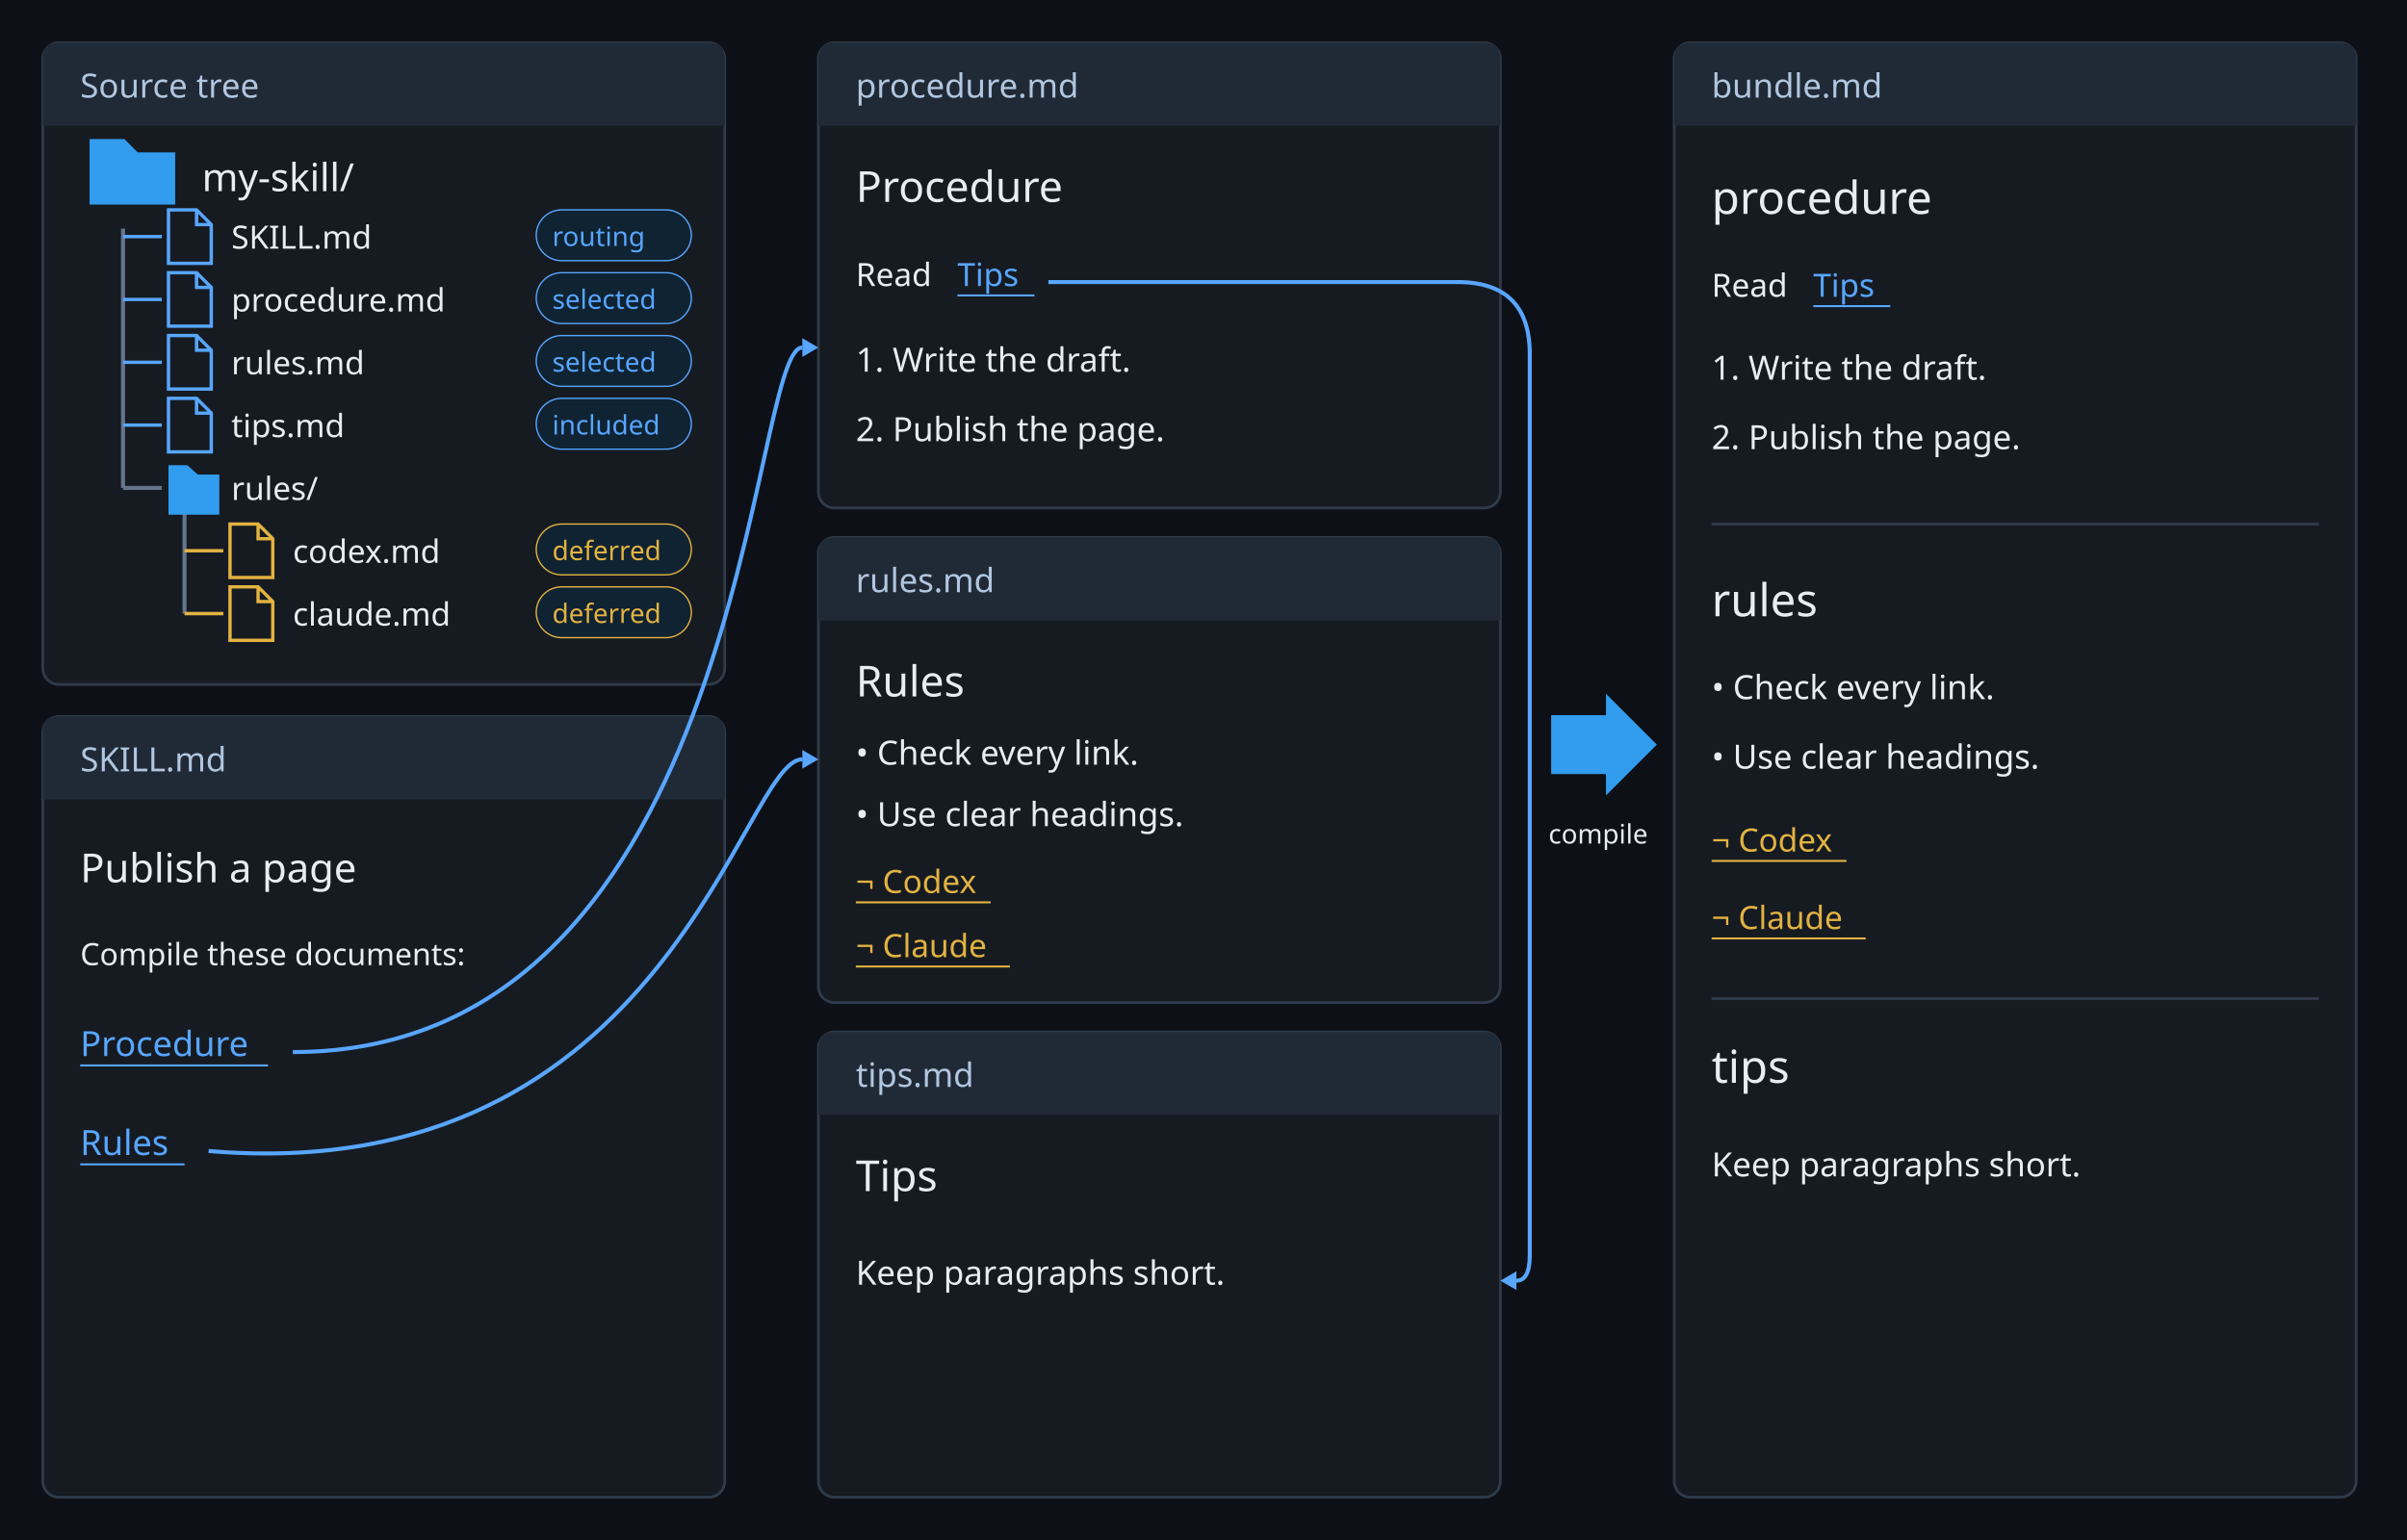
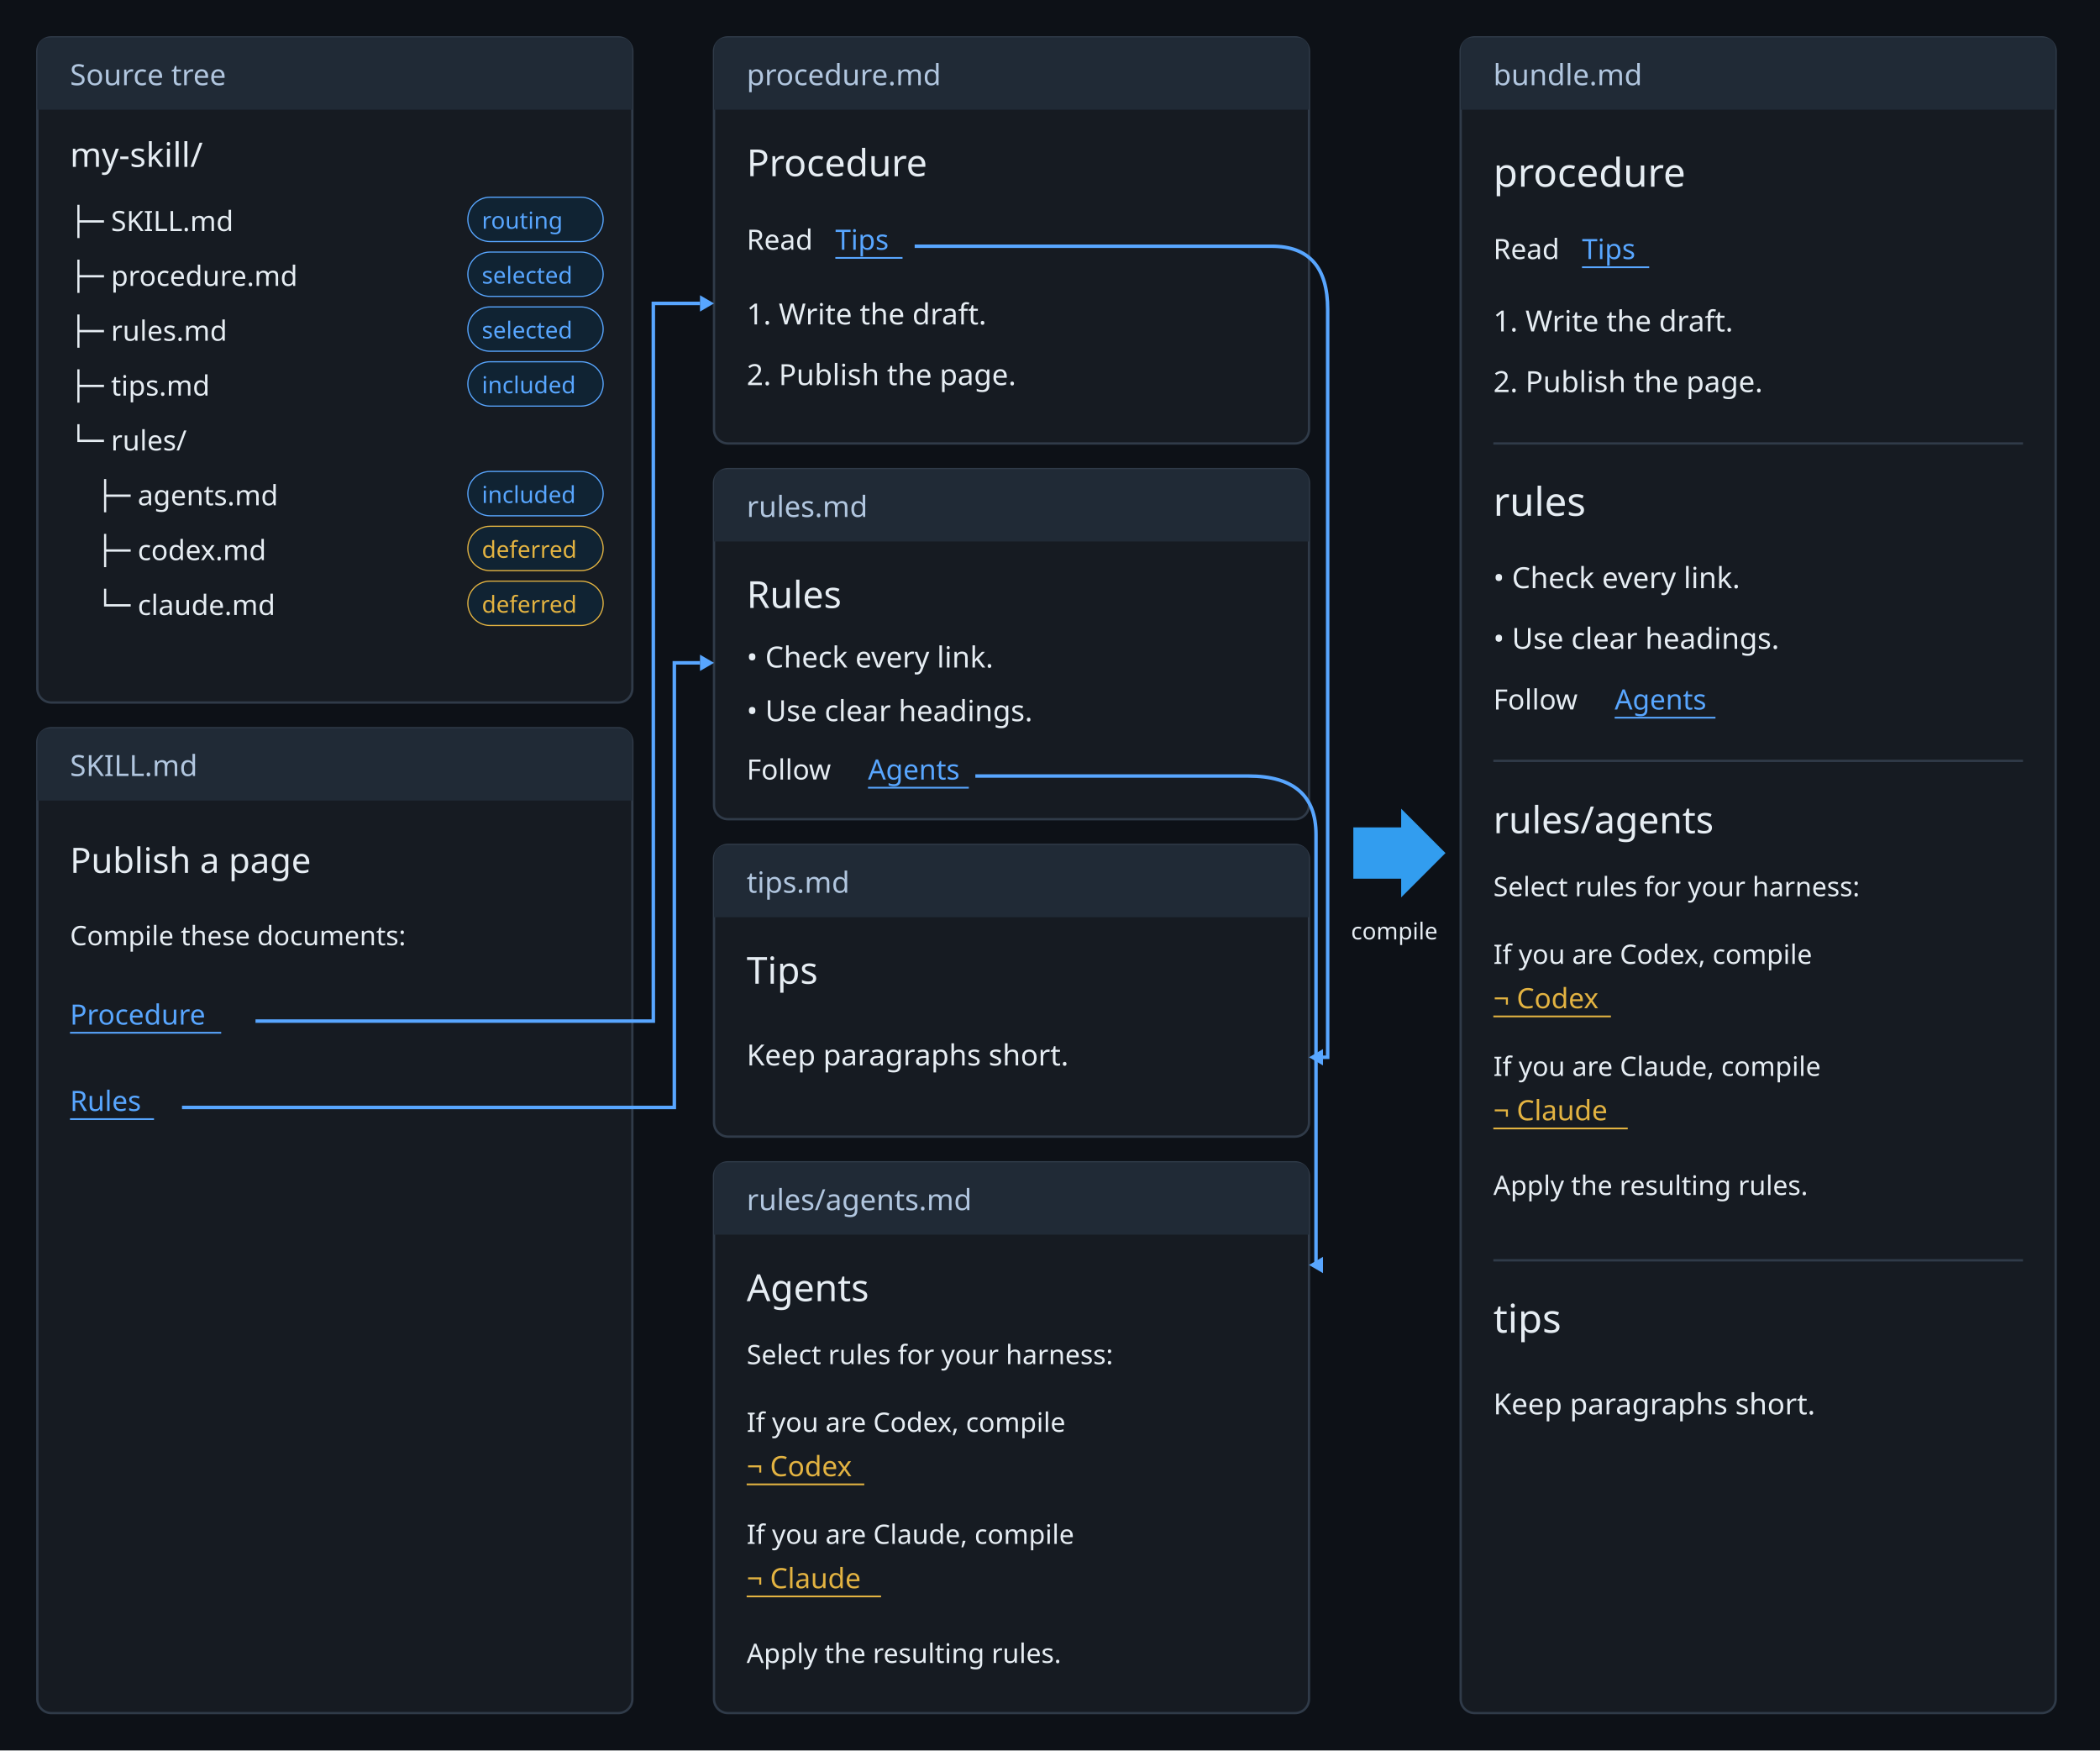
- <svg xmlns="http://www.w3.org/2000/svg" width="1800" height="1152" viewBox="0 0 1800 1152" role="img" aria-labelledby="title description">
-   <rect width="1800" height="1152" fill="#0d1117" />
-   <g font-family="IBM Plex Mono">
-     <rect x="32" y="32" width="510" height="480" rx="12" fill="#161b22" stroke="#303b49" stroke-width="2" />
+ <svg xmlns="http://www.w3.org/2000/svg" width="1800" height="1500" viewBox="0 0 1800 1500" role="img" aria-labelledby="title description">
+   <rect width="1800" height="1500" fill="#0d1117" />
+   <g font-family="IBM Plex Mono" xml:space="preserve">
+     <rect x="32" y="32" width="510" height="570" rx="12" fill="#161b22" stroke="#303b49" stroke-width="2" />
    <path d="M44 32 H530 Q542 32 542 44 V94 H32 V44 Q32 32 44 32" fill="#202a36" />
    <text x="60" y="73" font-size="25" fill="#b1c6df" font-weight="400">Source tree</text>
-     <rect x="32" y="536" width="510" height="584" rx="12" fill="#161b22" stroke="#303b49" stroke-width="2" />
-     <path d="M44 536 H530 Q542 536 542 548 V598 H32 V548 Q32 536 44 536" fill="#202a36" />
-     <text x="60" y="577" font-size="25" fill="#b1c6df" font-weight="400">SKILL.md</text>
+     <rect x="32" y="624" width="510" height="844" rx="12" fill="#161b22" stroke="#303b49" stroke-width="2" />
+     <path d="M44 624 H530 Q542 624 542 636 V686 H32 V636 Q32 624 44 624" fill="#202a36" />
+     <text x="60" y="665" font-size="25" fill="#b1c6df" font-weight="400">SKILL.md</text>
    <rect x="612" y="32" width="510" height="348" rx="12" fill="#161b22" stroke="#303b49" stroke-width="2" />
    <path d="M624 32 H1110 Q1122 32 1122 44 V94 H612 V44 Q612 32 624 32" fill="#202a36" />
    <text x="640" y="73" font-size="25" fill="#b1c6df" font-weight="400">procedure.md</text>
-     <rect x="612" y="402" width="510" height="348" rx="12" fill="#161b22" stroke="#303b49" stroke-width="2" />
+     <rect x="612" y="402" width="510" height="300" rx="12" fill="#161b22" stroke="#303b49" stroke-width="2" />
    <path d="M624 402 H1110 Q1122 402 1122 414 V464 H612 V414 Q612 402 624 402" fill="#202a36" />
    <text x="640" y="443" font-size="25" fill="#b1c6df" font-weight="400">rules.md</text>
-     <rect x="612" y="772" width="510" height="348" rx="12" fill="#161b22" stroke="#303b49" stroke-width="2" />
-     <path d="M624 772 H1110 Q1122 772 1122 784 V834 H612 V784 Q612 772 624 772" fill="#202a36" />
-     <text x="640" y="813" font-size="25" fill="#b1c6df" font-weight="400">tips.md</text>
-     <rect x="1252" y="32" width="510" height="1088" rx="12" fill="#161b22" stroke="#303b49" stroke-width="2" />
+     <rect x="612" y="724" width="510" height="250" rx="12" fill="#161b22" stroke="#303b49" stroke-width="2" />
+     <path d="M624 724 H1110 Q1122 724 1122 736 V786 H612 V736 Q612 724 624 724" fill="#202a36" />
+     <text x="640" y="765" font-size="25" fill="#b1c6df" font-weight="400">tips.md</text>
+     <rect x="612" y="996" width="510" height="472" rx="12" fill="#161b22" stroke="#303b49" stroke-width="2" />
+     <path d="M624 996 H1110 Q1122 996 1122 1008 V1058 H612 V1008 Q612 996 624 996" fill="#202a36" />
+     <text x="640" y="1037" font-size="25" fill="#b1c6df" font-weight="400">rules/agents.md</text>
+     <rect x="1252" y="32" width="510" height="1436" rx="12" fill="#161b22" stroke="#303b49" stroke-width="2" />
    <path d="M1264 32 H1750 Q1762 32 1762 44 V94 H1252 V44 Q1252 32 1264 32" fill="#202a36" />
    <text x="1280" y="73" font-size="25" fill="#b1c6df" font-weight="400">bundle.md</text>
-     <text x="151" y="143" font-size="29" fill="#e6edf3" font-weight="400">my-skill/</text>
-     <path d="M67 124 v-20 h26 l10 10 h28 v39 H67z" fill="#329def" />
-     <path d="M92 171 V365 M138 378 V459" fill="none" stroke="#65758b" stroke-width="3" />
-     <path d="M92 177 H121 M126 157 h21 l11 11 v29 h-32z M147 157 v11 h11" fill="none" stroke="#58a6ff" stroke-width="2.5" />
-     <text x="173" y="186" font-size="24" fill="#e6edf3" font-weight="400">SKILL.md</text>
-     <rect x="401" y="157" width="116" height="38" rx="19" fill="#102333" stroke="#58a6ff" />
-     <text x="413" y="184" font-size="20" fill="#58a6ff" font-weight="400">routing</text>
-     <path d="M92 224 H121 M126 204 h21 l11 11 v29 h-32z M147 204 v11 h11" fill="none" stroke="#58a6ff" stroke-width="2.5" />
-     <text x="173" y="233" font-size="24" fill="#e6edf3" font-weight="400">procedure.md</text>
-     <rect x="401" y="204" width="116" height="38" rx="19" fill="#102333" stroke="#58a6ff" />
-     <text x="413" y="231" font-size="20" fill="#58a6ff" font-weight="400">selected</text>
-     <path d="M92 271 H121 M126 251 h21 l11 11 v29 h-32z M147 251 v11 h11" fill="none" stroke="#58a6ff" stroke-width="2.5" />
-     <text x="173" y="280" font-size="24" fill="#e6edf3" font-weight="400">rules.md</text>
-     <rect x="401" y="251" width="116" height="38" rx="19" fill="#102333" stroke="#58a6ff" />
-     <text x="413" y="278" font-size="20" fill="#58a6ff" font-weight="400">selected</text>
-     <path d="M92 318 H121 M126 298 h21 l11 11 v29 h-32z M147 298 v11 h11" fill="none" stroke="#58a6ff" stroke-width="2.5" />
-     <text x="173" y="327" font-size="24" fill="#e6edf3" font-weight="400">tips.md</text>
-     <rect x="401" y="298" width="116" height="38" rx="19" fill="#102333" stroke="#58a6ff" />
-     <text x="413" y="325" font-size="20" fill="#58a6ff" font-weight="400">included</text>
-     <path d="M92 365 H121" stroke="#65758b" stroke-width="3" />
-     <path d="M126 348 h14 l8 7 h16 v30 h-38z" fill="#329def" />
-     <text x="173" y="374" font-size="24" fill="#e6edf3" font-weight="400">rules/</text>
-     <path d="M138 412 H167 M172 392 h21 l11 11 v29 h-32z M193 392 v11 h11" fill="none" stroke="#e3b341" stroke-width="2.5" />
-     <text x="219" y="421" font-size="24" fill="#e6edf3" font-weight="400">codex.md</text>
-     <rect x="401" y="392" width="116" height="38" rx="19" fill="#102333" stroke="#e3b341" />
-     <text x="413" y="419" font-size="20" fill="#e3b341" font-weight="400">deferred</text>
-     <path d="M138 459 H167 M172 439 h21 l11 11 v29 h-32z M193 439 v11 h11" fill="none" stroke="#e3b341" stroke-width="2.5" />
-     <text x="219" y="468" font-size="24" fill="#e6edf3" font-weight="400">claude.md</text>
-     <rect x="401" y="439" width="116" height="38" rx="19" fill="#102333" stroke="#e3b341" />
-     <text x="413" y="466" font-size="20" fill="#e3b341" font-weight="400">deferred</text>
-     <text x="60" y="660" font-size="30" fill="#e6edf3" font-weight="500">Publish a page</text>
-     <text x="60" y="722" font-size="23" fill="#e6edf3" font-weight="400">Compile these documents:</text>
-     <text x="60" y="790" font-size="26" fill="#58a6ff" font-weight="400">Procedure</text>
-     <path d="M60 797 h140.4" stroke="#58a6ff" stroke-width="1.5" />
-     <text x="60" y="864" font-size="26" fill="#58a6ff" font-weight="400">Rules</text>
-     <path d="M60 871 h78" stroke="#58a6ff" stroke-width="1.5" />
+     <text x="60" y="143" font-size="29" fill="#e6edf3" font-weight="400">my-skill/</text>
+     <text x="60" y="198" font-size="24" fill="#e6edf3" font-weight="400">├─ SKILL.md</text>
+     <rect x="401" y="169" width="116" height="38" rx="19" fill="#102333" stroke="#58a6ff" />
+     <text x="413" y="196" font-size="20" fill="#58a6ff" font-weight="400">routing</text>
+     <text x="60" y="245" font-size="24" fill="#e6edf3" font-weight="400">├─ procedure.md</text>
+     <rect x="401" y="216" width="116" height="38" rx="19" fill="#102333" stroke="#58a6ff" />
+     <text x="413" y="243" font-size="20" fill="#58a6ff" font-weight="400">selected</text>
+     <text x="60" y="292" font-size="24" fill="#e6edf3" font-weight="400">├─ rules.md</text>
+     <rect x="401" y="263" width="116" height="38" rx="19" fill="#102333" stroke="#58a6ff" />
+     <text x="413" y="290" font-size="20" fill="#58a6ff" font-weight="400">selected</text>
+     <text x="60" y="339" font-size="24" fill="#e6edf3" font-weight="400">├─ tips.md</text>
+     <rect x="401" y="310" width="116" height="38" rx="19" fill="#102333" stroke="#58a6ff" />
+     <text x="413" y="337" font-size="20" fill="#58a6ff" font-weight="400">included</text>
+     <text x="60" y="386" font-size="24" fill="#e6edf3" font-weight="400">└─ rules/</text>
+     <text x="60" y="433" font-size="24" fill="#e6edf3" font-weight="400">   ├─ agents.md</text>
+     <rect x="401" y="404" width="116" height="38" rx="19" fill="#102333" stroke="#58a6ff" />
+     <text x="413" y="431" font-size="20" fill="#58a6ff" font-weight="400">included</text>
+     <text x="60" y="480" font-size="24" fill="#e6edf3" font-weight="400">   ├─ codex.md</text>
+     <rect x="401" y="451" width="116" height="38" rx="19" fill="#102333" stroke="#e3b341" />
+     <text x="413" y="478" font-size="20" fill="#e3b341" font-weight="400">deferred</text>
+     <text x="60" y="527" font-size="24" fill="#e6edf3" font-weight="400">   └─ claude.md</text>
+     <rect x="401" y="498" width="116" height="38" rx="19" fill="#102333" stroke="#e3b341" />
+     <text x="413" y="525" font-size="20" fill="#e3b341" font-weight="400">deferred</text>
+     <text x="60" y="748" font-size="30" fill="#e6edf3" font-weight="500">Publish a page</text>
+     <text x="60" y="810" font-size="23" fill="#e6edf3" font-weight="400">Compile these documents:</text>
+     <text x="60" y="878" font-size="24" fill="#58a6ff" font-weight="400">Procedure</text>
+     <path d="M60 885 h129.6" stroke="#58a6ff" stroke-width="1.5" />
+     <text x="60" y="952" font-size="24" fill="#58a6ff" font-weight="400">Rules</text>
+     <path d="M60 959 h72.0" stroke="#58a6ff" stroke-width="1.5" />
    <text x="640" y="151" font-size="32" fill="#e6edf3" font-weight="500">Procedure</text>
    <text x="640" y="214" font-size="24" fill="#e6edf3" font-weight="400">Read</text>
    <text x="716" y="214" font-size="24" fill="#58a6ff" font-weight="400">Tips</text>
    <path d="M716 221 h57.6" stroke="#58a6ff" stroke-width="1.5" />
    <text x="640" y="278" font-size="25" fill="#e6edf3" font-weight="400">1. Write the draft.</text>
    <text x="640" y="330" font-size="25" fill="#e6edf3" font-weight="400">2. Publish the page.</text>
    <text x="640" y="521" font-size="32" fill="#e6edf3" font-weight="500">Rules</text>
    <text x="640" y="572" font-size="25" fill="#e6edf3" font-weight="400">• Check every link.</text>
    <text x="640" y="618" font-size="25" fill="#e6edf3" font-weight="400">• Use clear headings.</text>
-     <text x="640" y="668" font-size="24" fill="#e3b341" font-weight="400">¬ Codex</text>
-     <path d="M640 675 h100.8" stroke="#e3b341" stroke-width="1.5" />
-     <text x="640" y="716" font-size="24" fill="#e3b341" font-weight="400">¬ Claude</text>
-     <path d="M640 723 h115.2" stroke="#e3b341" stroke-width="1.5" />
-     <text x="640" y="891" font-size="32" fill="#e6edf3" font-weight="500">Tips</text>
-     <text x="640" y="961" font-size="25" fill="#e6edf3" font-weight="400">Keep paragraphs short.</text>
+     <text x="640" y="668" font-size="24" fill="#e6edf3" font-weight="400">Follow</text>
+     <text x="744" y="668" font-size="24" fill="#58a6ff" font-weight="400">Agents</text>
+     <path d="M744 675 h86.4" stroke="#58a6ff" stroke-width="1.5" />
+     <text x="640" y="843" font-size="32" fill="#e6edf3" font-weight="500">Tips</text>
+     <text x="640" y="913" font-size="25" fill="#e6edf3" font-weight="400">Keep paragraphs short.</text>
+     <text x="640" y="1115" font-size="32" fill="#e6edf3" font-weight="500">Agents</text>
+     <text x="640" y="1169" font-size="23" fill="#e6edf3" font-weight="400">Select rules for your harness:</text>
+     <text x="640" y="1227" font-size="23" fill="#e6edf3" font-weight="400">If you are Codex, compile</text>
+     <text x="640" y="1265" font-size="24" fill="#e3b341" font-weight="400">¬ Codex</text>
+     <path d="M640 1272 h100.8" stroke="#e3b341" stroke-width="1.5" />
+     <text x="640" y="1323" font-size="23" fill="#e6edf3" font-weight="400">If you are Claude, compile</text>
+     <text x="640" y="1361" font-size="24" fill="#e3b341" font-weight="400">¬ Claude</text>
+     <path d="M640 1368 h115.2" stroke="#e3b341" stroke-width="1.5" />
+     <text x="640" y="1425" font-size="23" fill="#e6edf3" font-weight="400">Apply the resulting rules.</text>
    <text x="1280" y="160" font-size="34" fill="#e6edf3" font-weight="500">procedure</text>
    <text x="1280" y="222" font-size="24" fill="#e6edf3" font-weight="400">Read</text>
    <text x="1356" y="222" font-size="24" fill="#58a6ff" font-weight="400">Tips</text>
    <path d="M1356 229 h57.6" stroke="#58a6ff" stroke-width="1.5" />
    <text x="1280" y="284" font-size="25" fill="#e6edf3" font-weight="400">1. Write the draft.</text>
    <text x="1280" y="336" font-size="25" fill="#e6edf3" font-weight="400">2. Publish the page.</text>
-     <path d="M1280 392 H1734" stroke="#303b49" stroke-width="2" />
-     <text x="1280" y="461" font-size="34" fill="#e6edf3" font-weight="500">rules</text>
-     <text x="1280" y="523" font-size="25" fill="#e6edf3" font-weight="400">• Check every link.</text>
-     <text x="1280" y="575" font-size="25" fill="#e6edf3" font-weight="400">• Use clear headings.</text>
-     <text x="1280" y="637" font-size="24" fill="#e3b341" font-weight="400">¬ Codex</text>
-     <path d="M1280 644 h100.8" stroke="#e3b341" stroke-width="1.5" />
-     <text x="1280" y="695" font-size="24" fill="#e3b341" font-weight="400">¬ Claude</text>
-     <path d="M1280 702 h115.2" stroke="#e3b341" stroke-width="1.5" />
-     <path d="M1280 747 H1734" stroke="#303b49" stroke-width="2" />
-     <text x="1280" y="810" font-size="34" fill="#e6edf3" font-weight="500">tips</text>
-     <text x="1280" y="880" font-size="25" fill="#e6edf3" font-weight="400">Keep paragraphs short.</text>
-     <path d="M219 787 C560 787 560 260 600 260" fill="none" stroke="#58a6ff" stroke-width="3" />
+     <path d="M1280 380 H1734" stroke="#303b49" stroke-width="2" />
+     <text x="1280" y="442" font-size="34" fill="#e6edf3" font-weight="500">rules</text>
+     <text x="1280" y="504" font-size="25" fill="#e6edf3" font-weight="400">• Check every link.</text>
+     <text x="1280" y="556" font-size="25" fill="#e6edf3" font-weight="400">• Use clear headings.</text>
+     <text x="1280" y="608" font-size="24" fill="#e6edf3" font-weight="400">Follow</text>
+     <text x="1384" y="608" font-size="24" fill="#58a6ff" font-weight="400">Agents</text>
+     <path d="M1384 615 h86.4" stroke="#58a6ff" stroke-width="1.5" />
+     <path d="M1280 652 H1734" stroke="#303b49" stroke-width="2" />
+     <text x="1280" y="714" font-size="32" fill="#e6edf3" font-weight="500">rules/agents</text>
+     <text x="1280" y="768" font-size="23" fill="#e6edf3" font-weight="400">Select rules for your harness:</text>
+     <text x="1280" y="826" font-size="23" fill="#e6edf3" font-weight="400">If you are Codex, compile</text>
+     <text x="1280" y="864" font-size="24" fill="#e3b341" font-weight="400">¬ Codex</text>
+     <path d="M1280 871 h100.8" stroke="#e3b341" stroke-width="1.5" />
+     <text x="1280" y="922" font-size="23" fill="#e6edf3" font-weight="400">If you are Claude, compile</text>
+     <text x="1280" y="960" font-size="24" fill="#e3b341" font-weight="400">¬ Claude</text>
+     <path d="M1280 967 h115.2" stroke="#e3b341" stroke-width="1.5" />
+     <text x="1280" y="1024" font-size="23" fill="#e6edf3" font-weight="400">Apply the resulting rules.</text>
+     <path d="M1280 1080 H1734" stroke="#303b49" stroke-width="2" />
+     <text x="1280" y="1142" font-size="34" fill="#e6edf3" font-weight="500">tips</text>
+     <text x="1280" y="1212" font-size="25" fill="#e6edf3" font-weight="400">Keep paragraphs short.</text>
+     <path d="M219 875 H560 V260 H600" fill="none" stroke="#58a6ff" stroke-width="3" />
    <path d="M600 253 L612 260 L600 267 Z" fill="#58a6ff" />
-     <path d="M156 861 C500 890 555 568 600 568" fill="none" stroke="#58a6ff" stroke-width="3" />
+     <path d="M156 949 H578 V568 H600" fill="none" stroke="#58a6ff" stroke-width="3" />
    <path d="M600 561 L612 568 L600 575 Z" fill="#58a6ff" />
-     <path d="M784 211 H1090 Q1144 211 1144 265 V939 Q1144 958 1134 958" fill="none" stroke="#58a6ff" stroke-width="3" />
-     <path d="M1134 951 L1122 958 L1134 965 Z" fill="#58a6ff" />
-     <path d="M1160 535 H1201 V519 L1239 557 L1201 595 V579 H1160Z" fill="#329def" />
-     <text x="1158" y="631" font-size="20" fill="#e6edf3" font-weight="400">compile</text>
+     <path d="M784 211 H1090 Q1138 211 1138 265 V906 H1134" fill="none" stroke="#58a6ff" stroke-width="3" />
+     <path d="M1134 899 L1122 906 L1134 913 Z" fill="#58a6ff" />
+     <path d="M836 665 H1070 Q1128 665 1128 715 V1084 H1134" fill="none" stroke="#58a6ff" stroke-width="3" />
+     <path d="M1134 1077 L1122 1084 L1134 1091 Z" fill="#58a6ff" />
+     <path d="M1160 709 H1201 V693 L1239 731 L1201 769 V753 H1160Z" fill="#329def" />
+     <text x="1158" y="805" font-size="20" fill="#e6edf3" font-weight="400">compile</text>
  </g>
</svg>
